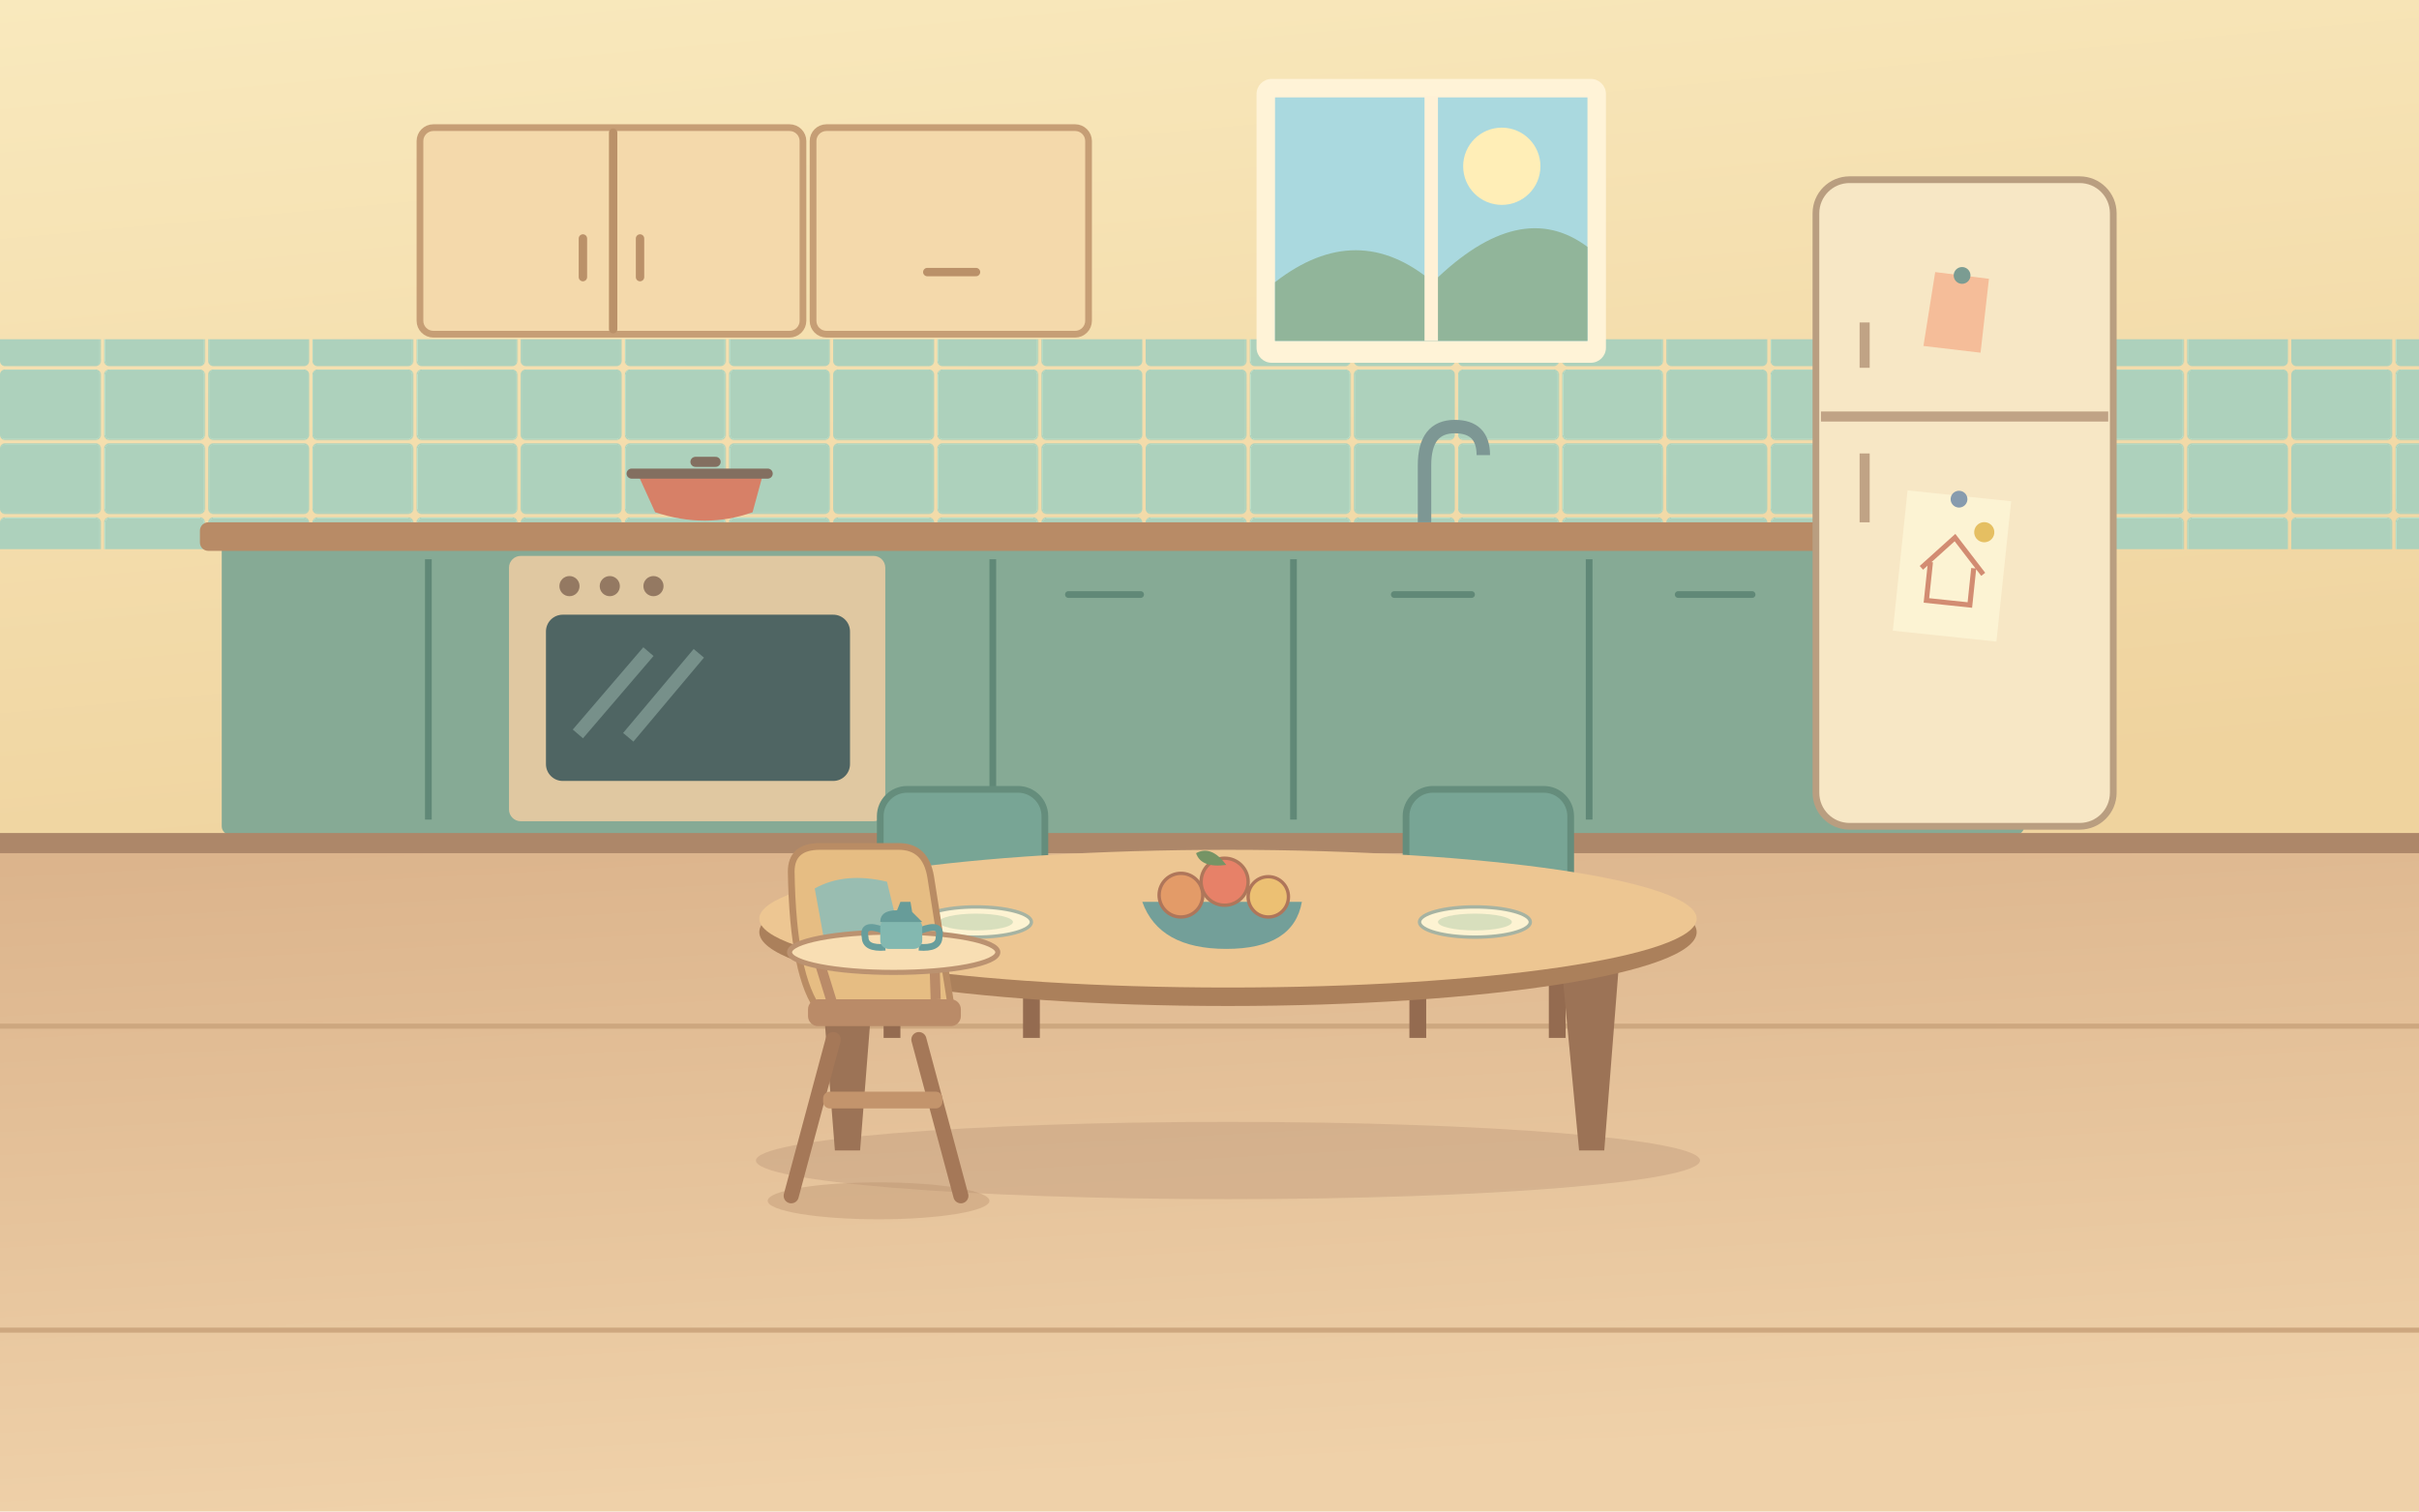
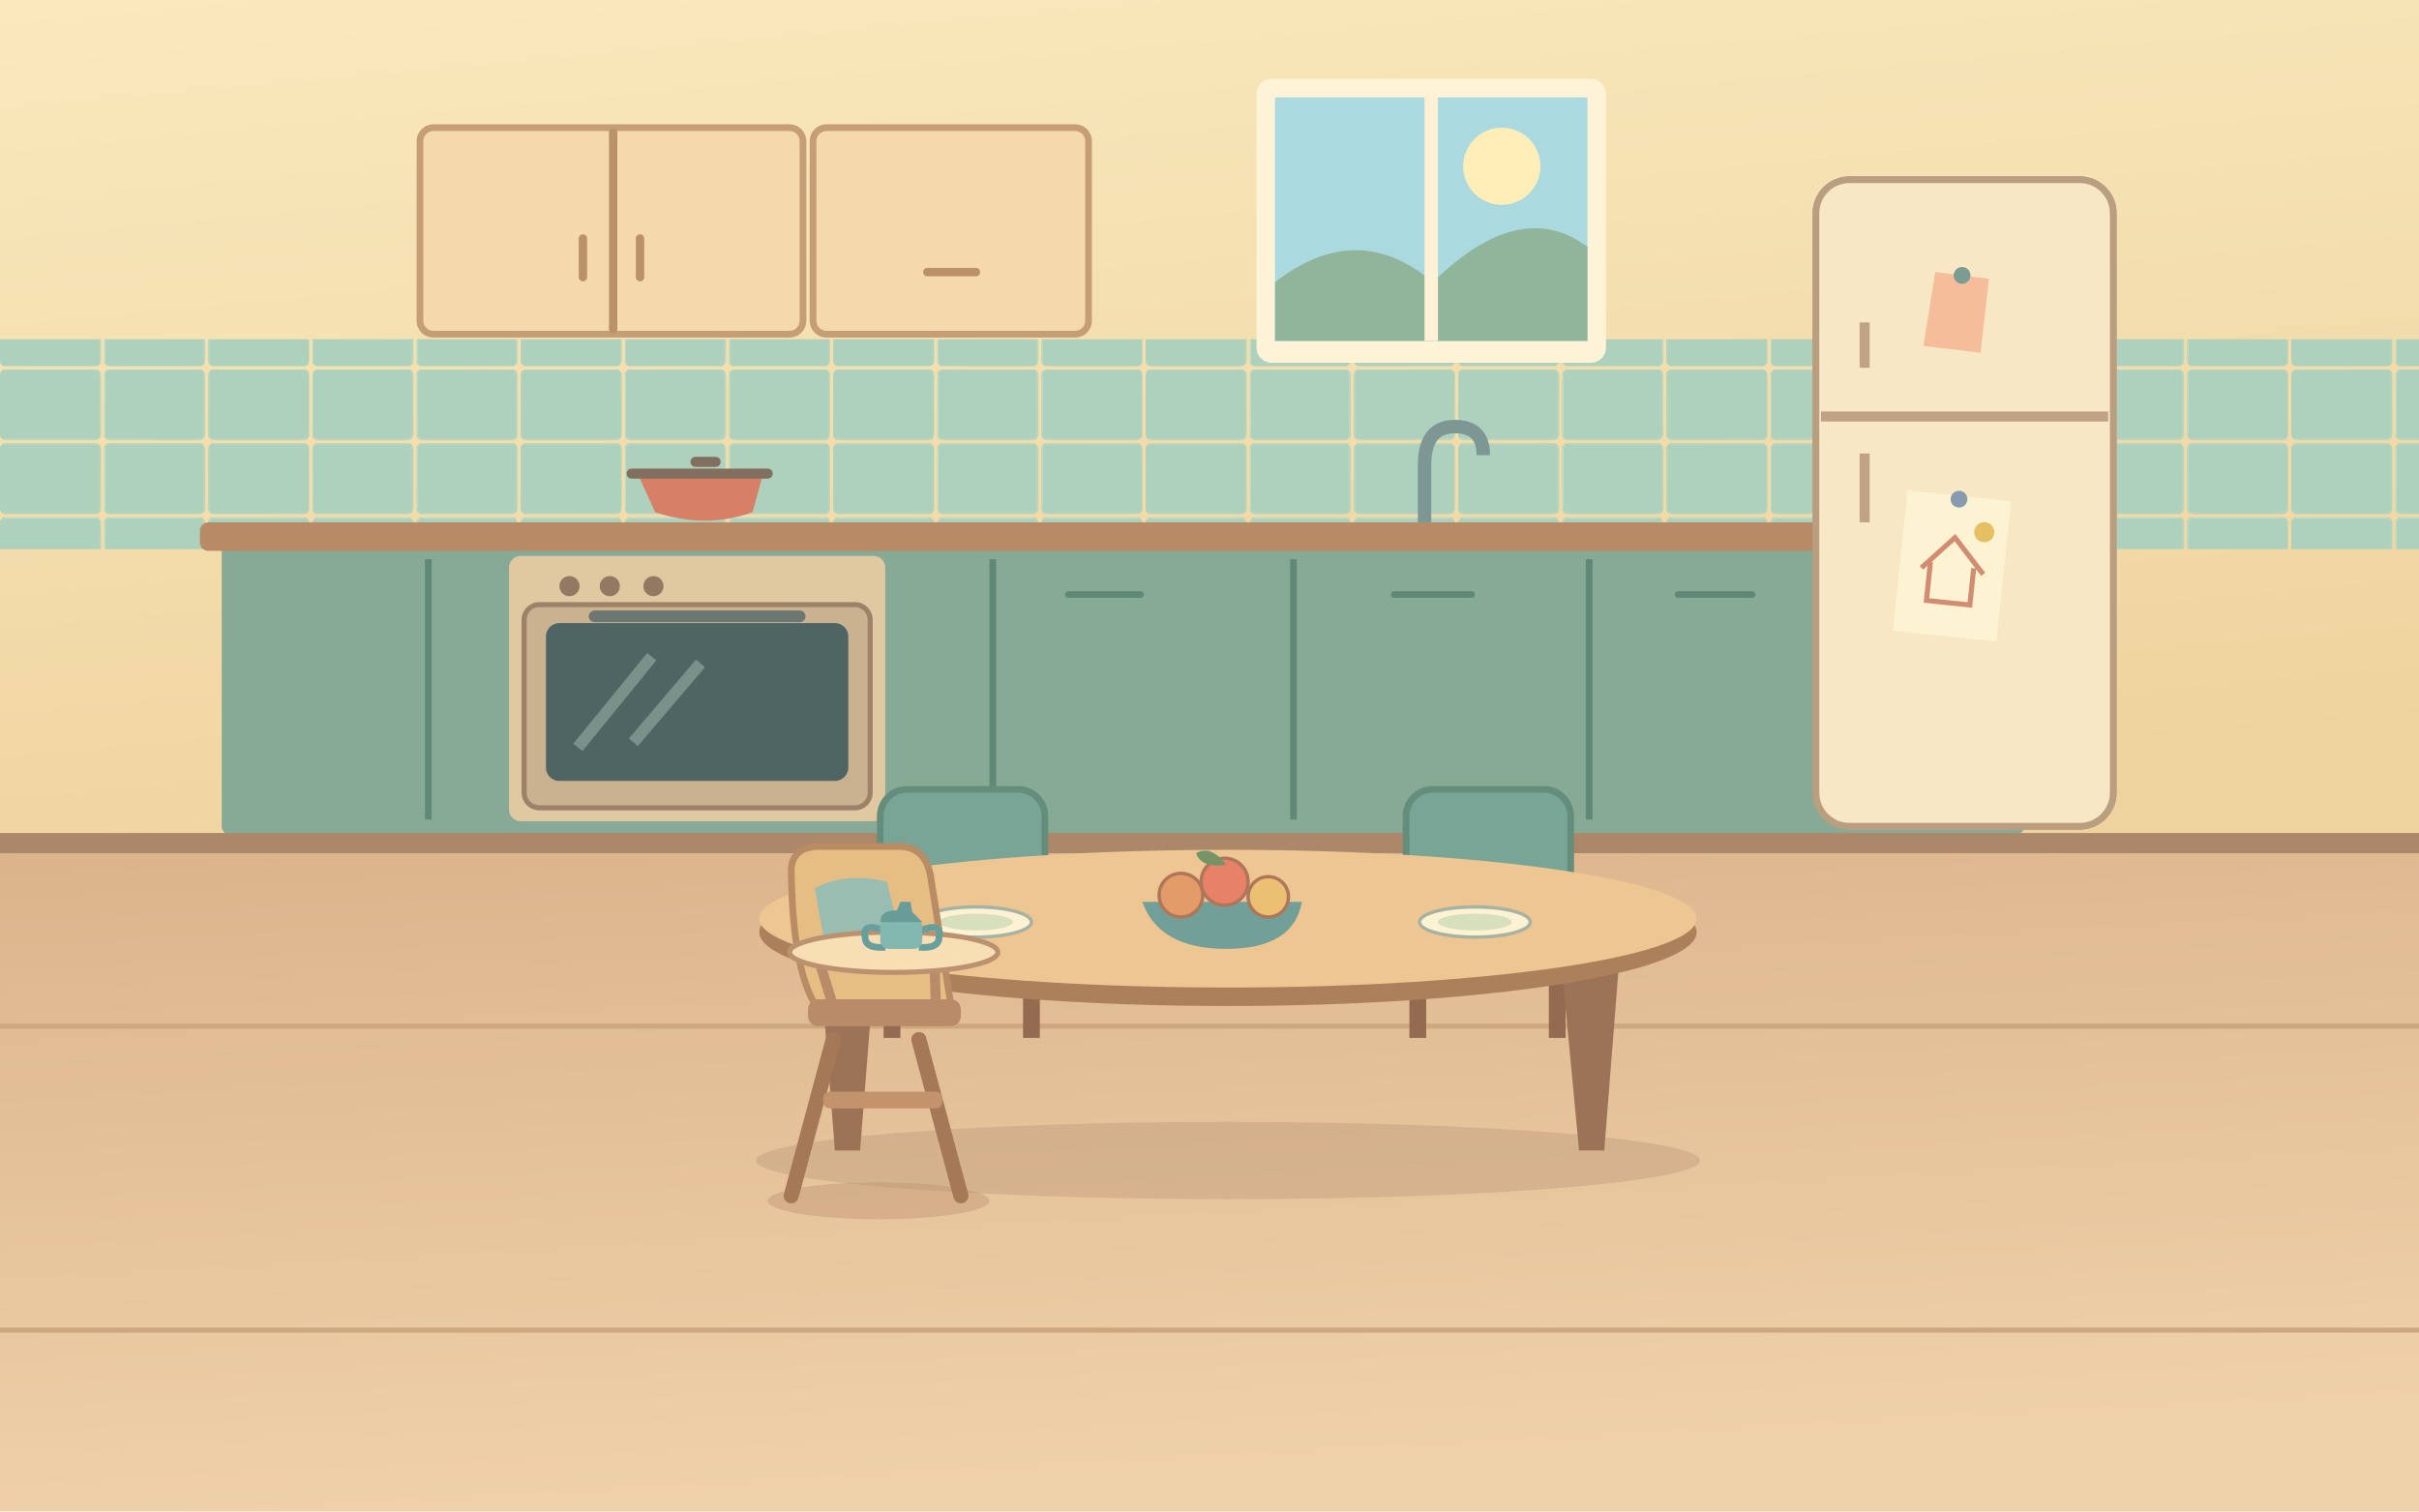
<svg xmlns="http://www.w3.org/2000/svg" preserveAspectRatio="xMidYMid slice" viewBox="0 0 1440 900">
  <defs>
    <linearGradient id="wall" x2=".25" y2="1">
      <stop stop-color="#f9e9bd" />
      <stop offset="1" stop-color="#efd39e" />
    </linearGradient>
    <linearGradient id="floor" x2=".2" y2="1">
      <stop stop-color="#dbb38b" />
      <stop offset="1" stop-color="#efd1a9" />
    </linearGradient>
    <pattern id="tiles" width="62" height="44" patternUnits="userSpaceOnUse">
      <rect width="60" height="42" rx="3" fill="#add1bc" />
    </pattern>
    <g id="chair">
      <path d="M-41-74v106m83-106v106" stroke="#946b50" stroke-width="10" />
      <rect x="-48" y="-116" width="98" height="76" rx="16" fill="#78a595" stroke="#658d7c" stroke-width="4" />
      <rect x="-53" y="-22" width="108" height="16" rx="6" fill="#cfa578" />
    </g>
    <g id="plate">
      <ellipse rx="33" ry="9" fill="#fdf3d2" stroke="#a6b3a2" stroke-width="2" />
      <ellipse rx="22" ry="5" fill="#d8dfbd" />
    </g>
    <linearGradient id="nightSky" x2="0" y2="1">
      <stop stop-color="#162141" />
      <stop offset=".49" stop-color="#354b75" />
      <stop offset="1" stop-color="#887ba1" />
    </linearGradient>
    <pattern id="stars" patternUnits="userSpaceOnUse" width="281" height="157">
      <g fill="#fff3ce">
        <circle cx="17" cy="28" r="1.7" />
        <circle cx="115" cy="91" r="1.2" />
        <circle cx="239" cy="48" r="1.6" />
        <circle cx="206" cy="142" r="1.1" />
        <path d="m66 66 1.4 4.5L72 72l-4.6 1.4L66 78l-1.4-4.6L60 72l4.6-1.5Z" />
      </g>
    </pattern>
  </defs>
  <rect width="1440" height="535" fill="url(#wall)" />
  <rect x="0" y="202" width="1440" height="125" fill="url(#tiles)" />
  <g fill="#f4d9ab" stroke="#c69e75" stroke-width="4">
    <rect x="250" y="76" width="228" height="123" rx="8" />
    <rect x="484" y="76" width="164" height="123" rx="8" />
  </g>
  <path d="M365 79v117m-18-54v23m34-23v23m171-3h29" stroke="#ba9169" stroke-width="5" stroke-linecap="round" />
-   <rect x="748" y="47" width="208" height="169" rx="9" fill="#fff3d7" />
-   <rect x="759" y="58" width="186" height="145" fill="#aad9df" />
-   <g class="at-night" display="none">
-     <rect x="759" y="58" width="186" height="145" fill="url(#nightSky)" />
-     <rect x="759" y="58" width="186" height="145" fill="url(#stars)" />
+   <g class="kitchen-sink">
+     <rect x="748" y="47" width="208" height="169" rx="9" fill="#fff3d7" />
+     <rect x="759" y="58" width="186" height="145" fill="#aad9df" />
+     <g class="at-night" display="none">
+       <rect x="759" y="58" width="186" height="145" fill="url(#nightSky)" />
+       <rect x="759" y="58" width="186" height="145" fill="url(#stars)" />
+     </g>
+     <g transform="translate(894 99) scale(0.46)">
+       <circle class="by-day" r="50" fill="#ffeeb7" />
+       <g class="at-night" display="none">
+         <circle r="57" fill="#edf5ce" opacity=".075" />
+         <path d="M18-46A49 49 0 1 0 45 25C6 39-22-8 18-46Z" fill="#fff1bb" />
+         <path d="m28-28 2 6 6 2-6 2-2 6-2-6-6-2 6-2Z" fill="#fff7d5" />
+       </g>
+     </g>
+     <path d="M759 168q49-38 94 0 52-51 92-21v56H759Z" fill="#91b59a" />
+     <path d="M852 57v146" stroke="#fff1d6" stroke-width="8" />
  </g>
-   <g transform="translate(894 99) scale(0.46)">
-     <circle class="by-day" r="50" fill="#ffeeb7" />
-     <g class="at-night" display="none">
-       <circle r="57" fill="#edf5ce" opacity=".075" />
-       <path d="M18-46A49 49 0 1 0 45 25C6 39-22-8 18-46Z" fill="#fff1bb" />
-       <path d="m28-28 2 6 6 2-6 2-2 6-2-6-6-2 6-2Z" fill="#fff7d5" />
-     </g>
-   </g>
-   <path d="M759 168q49-38 94 0 52-51 92-21v56H759Z" fill="#91b59a" />
-   <path d="M852 57v146" stroke="#fff1d6" stroke-width="8" />
  <rect x="132" y="318" width="1073" height="179" rx="5" fill="#86aa95" />
  <rect x="119" y="311" width="1099" height="17" rx="5" fill="#b88b66" />
  <g stroke="#608877" stroke-width="4" fill="none">
    <path d="M255 333v155m336-155v155m179-155v155m176-155v155m156-155v155" />
    <path d="M636 354h43m151 0h46m123 0h44" stroke-linecap="round" />
  </g>
-   <rect x="303" y="331" width="224" height="158" rx="7" fill="#e0c8a1" />
-   <rect x="325" y="366" width="181" height="99" rx="10" fill="#4f6563" />
-   <path d="m344 437 42-49m-12 51 42-50" stroke="#77908a" stroke-width="8" />
-   <g fill="#947962">
-     <circle cx="339" cy="349" r="6" />
-     <circle cx="363" cy="349" r="6" />
-     <circle cx="389" cy="349" r="6" />
+   <g class="kitchen-oven">
+     <rect x="303" y="331" width="224" height="158" rx="7" fill="#e0c8a1" />
+     <g fill="#947962">
+       <circle cx="339" cy="349" r="6" />
+       <circle cx="363" cy="349" r="6" />
+       <circle cx="389" cy="349" r="6" />
+     </g>
+     <rect class="oven-interior" x="315" y="363" width="200" height="115" rx="8" fill="#794e48" />
+     <rect x="324" y="371" width="182" height="94" rx="6" fill="#a16b4d" />
+     <path d="M325 444h180l-13 13H337Z" fill="#515959" />
+     <path d="M333 443h165" stroke="#d1b18b" stroke-width="4" />
+     <g stroke="#a56b3e" stroke-linejoin="round" stroke-width="2.5">
+       <path d="M385 421q-26-34-18-40 11-7 26 31-2-35 7-35 12 0 4 40Z" fill="#efbb71" />
+       <ellipse cx="391" cy="429" rx="32" ry="17" fill="#f5c780" />
+       <path d="m455 404 7 10 12 2-8 9 1 12-12-5-10 5 1-12-9-8 12-3Z" fill="#f4c47a" />
+       <path d="m348 422 3 7 8 1-6 5 1 7-7-3-6 3 1-7-5-5 8-1Z" fill="#f4cf90" />
+     </g>
+     <g fill="#684b41">
+       <circle cx="383" cy="425" r="2.6" />
+       <circle cx="400" cy="425" r="2.6" />
+       <path d="m388 428h6l-3 4Z" />
+     </g>
+     <g class="oven-door">
+       <rect x="312" y="360" width="206" height="121" rx="9" fill="#cab18f" stroke="#9e8169" stroke-width="3" />
+       <rect x="325" y="371" width="180" height="94" rx="8" fill="#4f6563" />
+       <path d="m344 445 44-54m-11 51 40-47" stroke="#78918a" stroke-width="7" />
+       <path d="M354 367h122" stroke="#6d7771" stroke-width="7" stroke-linecap="round" />
+     </g>
+     <g class="steam" fill="none" stroke="#fff9ed" stroke-width="4" stroke-linecap="round">
+       <path opacity="0" d="M406 269q-8-8-2-15t-1-15" />
+       <path opacity="0" d="M426 267q9-9 3-15t3-13" />
+     </g>
+     <path d="M380 283h74l-6 22q-28 10-58 0Z" fill="#d78067" />
+     <path d="M376 282h81m-43-7h12" stroke="#836f60" stroke-width="6" stroke-linecap="round" />
  </g>
-   <g class="steam" fill="none" stroke="#fff9ed" stroke-width="4" stroke-linecap="round">
-     <path opacity="0" d="M406 269q-8-8-2-15t-1-15" />
-     <path opacity="0" d="M426 267q9-9 3-15t3-13" />
+   <g class="kitchen-sink">
+     <g class="tap-stream" display="none" fill="none" stroke-linecap="round">
+       <path d="M883 272v36" stroke="#6ec8d9" stroke-width="7" />
+       <path class="running-water" d="M882 272v36" stroke="#e5fcff" stroke-width="2.3" stroke-dasharray="5 8" />
+       <path d="m874 305 4 2m10 0 4-3" stroke="#8ac9cf" stroke-width="3" />
+     </g>
+     <path class="faucet" d="M848 311v-34q0-23 18-23 17 0 17 17" fill="none" stroke="#7d9794" stroke-width="8" />
  </g>
-   <path d="M380 283h74l-6 22q-28 10-58 0Z" fill="#d78067" />
-   <path d="M376 282h81m-43-7h12" stroke="#836f60" stroke-width="6" stroke-linecap="round" />
-   <g class="tap-stream" display="none" fill="none" stroke-linecap="round">
-     <path d="M883 272v36" stroke="#6ec8d9" stroke-width="7" />
-     <path class="running-water" d="M882 272v36" stroke="#e5fcff" stroke-width="2.3" stroke-dasharray="5 8" />
-     <path d="m874 305 4 2m10 0 4-3" stroke="#8ac9cf" stroke-width="3" />
+   <g class="kitchen-fridge">
+     <rect x="1081" y="107" width="177" height="385" rx="20" fill="#ebdec1" stroke="#b99e80" stroke-width="4" />
+     <rect class="fridge-interior" x="1090" y="118" width="158" height="360" rx="13" fill="#a5cfcd" />
+     <rect x="1097" y="125" width="143" height="341" rx="10" fill="#dcf1de" />
+     <ellipse cx="1168" cy="134" rx="19" ry="4" fill="#fffaab" />
+     <g stroke-linejoin="round" stroke-width="3">
+       <path d="M1128 215v-21m61 21v-21" stroke="#b3895e" stroke-width="7" stroke-linecap="round" />
+       <rect x="1114" y="157" width="29" height="43" rx="12" fill="#e99891" stroke="#cb827a" />
+       <path d="M1121 169v13m8-15v11" stroke="#ffd4b5" />
+       <rect x="1175" y="157" width="29" height="43" rx="12" fill="#a2be8c" stroke="#829f7e" />
+       <path d="m1179 177 20-7m-20 18 20-6" stroke="#d8e4ae" />
+       <path d="M1114 308v-37q44-17 85 0v37Z" fill="#f4c281" stroke="#be976e" />
+       <path d="M1115 287q42 9 83 0v8q-41 9-83 0Z" fill="#c77c7e" stroke="none" />
+       <path d="M1114 274q0-12 40-13 45 0 45 13 0 7-11 5-3 12-9 5-4-7-14-2-8 8-15-1-3-4-12 1-8 8-12-2-12 5-12-6Z" fill="#fff0d8" stroke="#d8bca2" />
+       <path d="M1144 258q-1-9 9-8 10-4 13 4-2 11-12 13Z" fill="#d77b76" stroke="#b86760" />
+       <path d="m1147 248 7 3 1-7 4 6 7-3" fill="none" stroke="#729880" />
+       <path d="m1110 416 1-44 9-10h21l9 11v43Z" fill="#faf0ce" stroke="#9db6aa" />
+       <path d="M1111 394h39v12h-39Z" fill="#8bbeb6" stroke="none" />
+       <path d="m1119 362 21 0" stroke="#8daf9e" stroke-width="5" />
+       <path d="M1175 411q-13-17-4-27 7-8 14-3 11-7 18 1 10 12-3 29-7 11-13 4-7 5-12-4Z" fill="#df9377" stroke="#ba886d" />
+       <path d="M1185 383q-3-12 8-16" stroke="#84976c" fill="none" />
+     </g>
+     <g stroke="#91b9ac" stroke-width="4" fill="#f6f6d8">
+       <path d="M1093 216h151v6h-151ZM1093 310h151v7h-151ZM1093 417h151v6h-151Z" />
+     </g>
+     <g class="fridge-door">
+       <rect x="1081" y="107" width="177" height="385" rx="20" fill="#f7e7c5" stroke="#b99e80" stroke-width="4" />
+       <path d="M1084 248h171m-145-56v27m0 51v41" stroke="#c0a385" stroke-width="6" />
+       <path d="m1152 162 32 4-5 44-34-4Z" fill="#f5bd99" />
+       <circle cx="1168" cy="164" r="5" fill="#7b9c92" />
+       <g transform="translate(1162 337) rotate(6)">
+         <rect x="-31" y="-42" width="62" height="84" fill="#fcf3d3" />
+         <path d="m-18 3 18-20L19 3m-32-4v23h26V0" fill="none" stroke="#d28c72" stroke-width="3" />
+         <circle cx="17" cy="-22" r="6" fill="#e5bf62" />
+         <circle cy="-40" r="5" fill="#879bae" />
+       </g>
+     </g>
  </g>
-   <path class="faucet" d="M848 311v-34q0-23 18-23 17 0 17 17" fill="none" stroke="#7d9794" stroke-width="8" />
-   <rect x="1081" y="107" width="177" height="385" rx="20" fill="#f7e7c5" stroke="#b99e80" stroke-width="4" />
-   <path d="M1084 248h171m-145-56v27m0 51v41" stroke="#c0a385" stroke-width="6" />
-   <path d="m1152 162 32 4-5 44-34-4Z" fill="#f5bd99" />
-   <circle cx="1168" cy="164" r="5" fill="#7b9c92" />
  <path d="M0 502h1440v398H0Z" fill="url(#floor)" />
  <path d="M0 502h1440" stroke="#ad8769" stroke-width="12" />
  <path d="M0 611h1440M0 792h1440" stroke="#cda77f" stroke-width="3" />
  <use href="#chair" transform="translate(572 586)" />
  <use href="#chair" transform="translate(885 586)" />
  <ellipse cx="731" cy="691" rx="281" ry="23" fill="#bc9577" opacity=".4" />
  <path d="m487 558 10 127h15l10-127m406 0 12 127h15l10-127" fill="#9c7356" />
  <ellipse cx="731" cy="555" rx="279" ry="44" fill="#ab805b" />
  <ellipse cx="731" cy="547" rx="279" ry="41" fill="#edc692" />
  <use href="#plate" x="581" y="549" />
  <use href="#plate" x="878" y="549" />
  <path d="M680 537h95q-5 28-45 28t-50-28Z" fill="#739f99" />
  <g stroke="#af765a" stroke-width="2">
    <circle cx="703" cy="533" r="13" fill="#e39b68" />
    <circle cx="729" cy="525" r="14" fill="#e78168" />
    <circle cx="755" cy="534" r="12" fill="#ecc073" />
  </g>
  <path d="M730 515q-9-12-18-7 3 9 18 7Z" fill="#759465" />
  <g transform="translate(523 632)" stroke-linejoin="round">
    <ellipse cy="83" rx="66" ry="11" fill="#ba926f" opacity=".4" />
    <path d="m-27-13-25 93m76-93 25 93" stroke="#a57858" stroke-width="9" stroke-linecap="round" />
    <path d="M-35-30q-16-20-17-83 0-15 17-15h47q16 0 19 18l12 76Z" fill="#e6bd83" stroke="#b98c64" stroke-width="4" />
    <path d="M-38-103q18-10 43-4l9 37h-46Z" fill="#99bdb1" />
    <rect x="-42" y="-37" width="91" height="16" rx="6" fill="#ba8b68" />
    <path d="m-28-36-9-29m71 28-1-31" stroke="#ba8b68" stroke-width="6" />
    <ellipse cx="9" cy="-65" rx="62" ry="12" fill="#f8deb3" stroke="#bb9270" stroke-width="3" />
    <rect x="-33" y="18" width="71" height="10" rx="4" fill="#c3946c" />
    <path d="M3-78q-13-5-11 4 0 7 12 6m21-10q13-5 11 4 0 7-12 6" fill="none" stroke="#689e9c" stroke-width="4" />
    <rect x="1" y="-85" width="25" height="18" rx="5" fill="#83b8b0" />
    <path d="M1-83q0-7 10-7l2-5h6l1 6 6 6Z" fill="#679c99" />
  </g>
-   <g transform="translate(1162 337) rotate(6)">
-     <rect x="-31" y="-42" width="62" height="84" fill="#fcf3d3" />
-     <path d="m-18 3 18-20L19 3m-32-4v23h26V0" fill="none" stroke="#d28c72" stroke-width="3" />
-     <circle cx="17" cy="-22" r="6" fill="#e5bf62" />
-     <circle cy="-40" r="5" fill="#879bae" />
-   </g>
  <rect class="at-night" display="none" width="1440" height="900" fill="#343663" opacity=".25" />
</svg>
